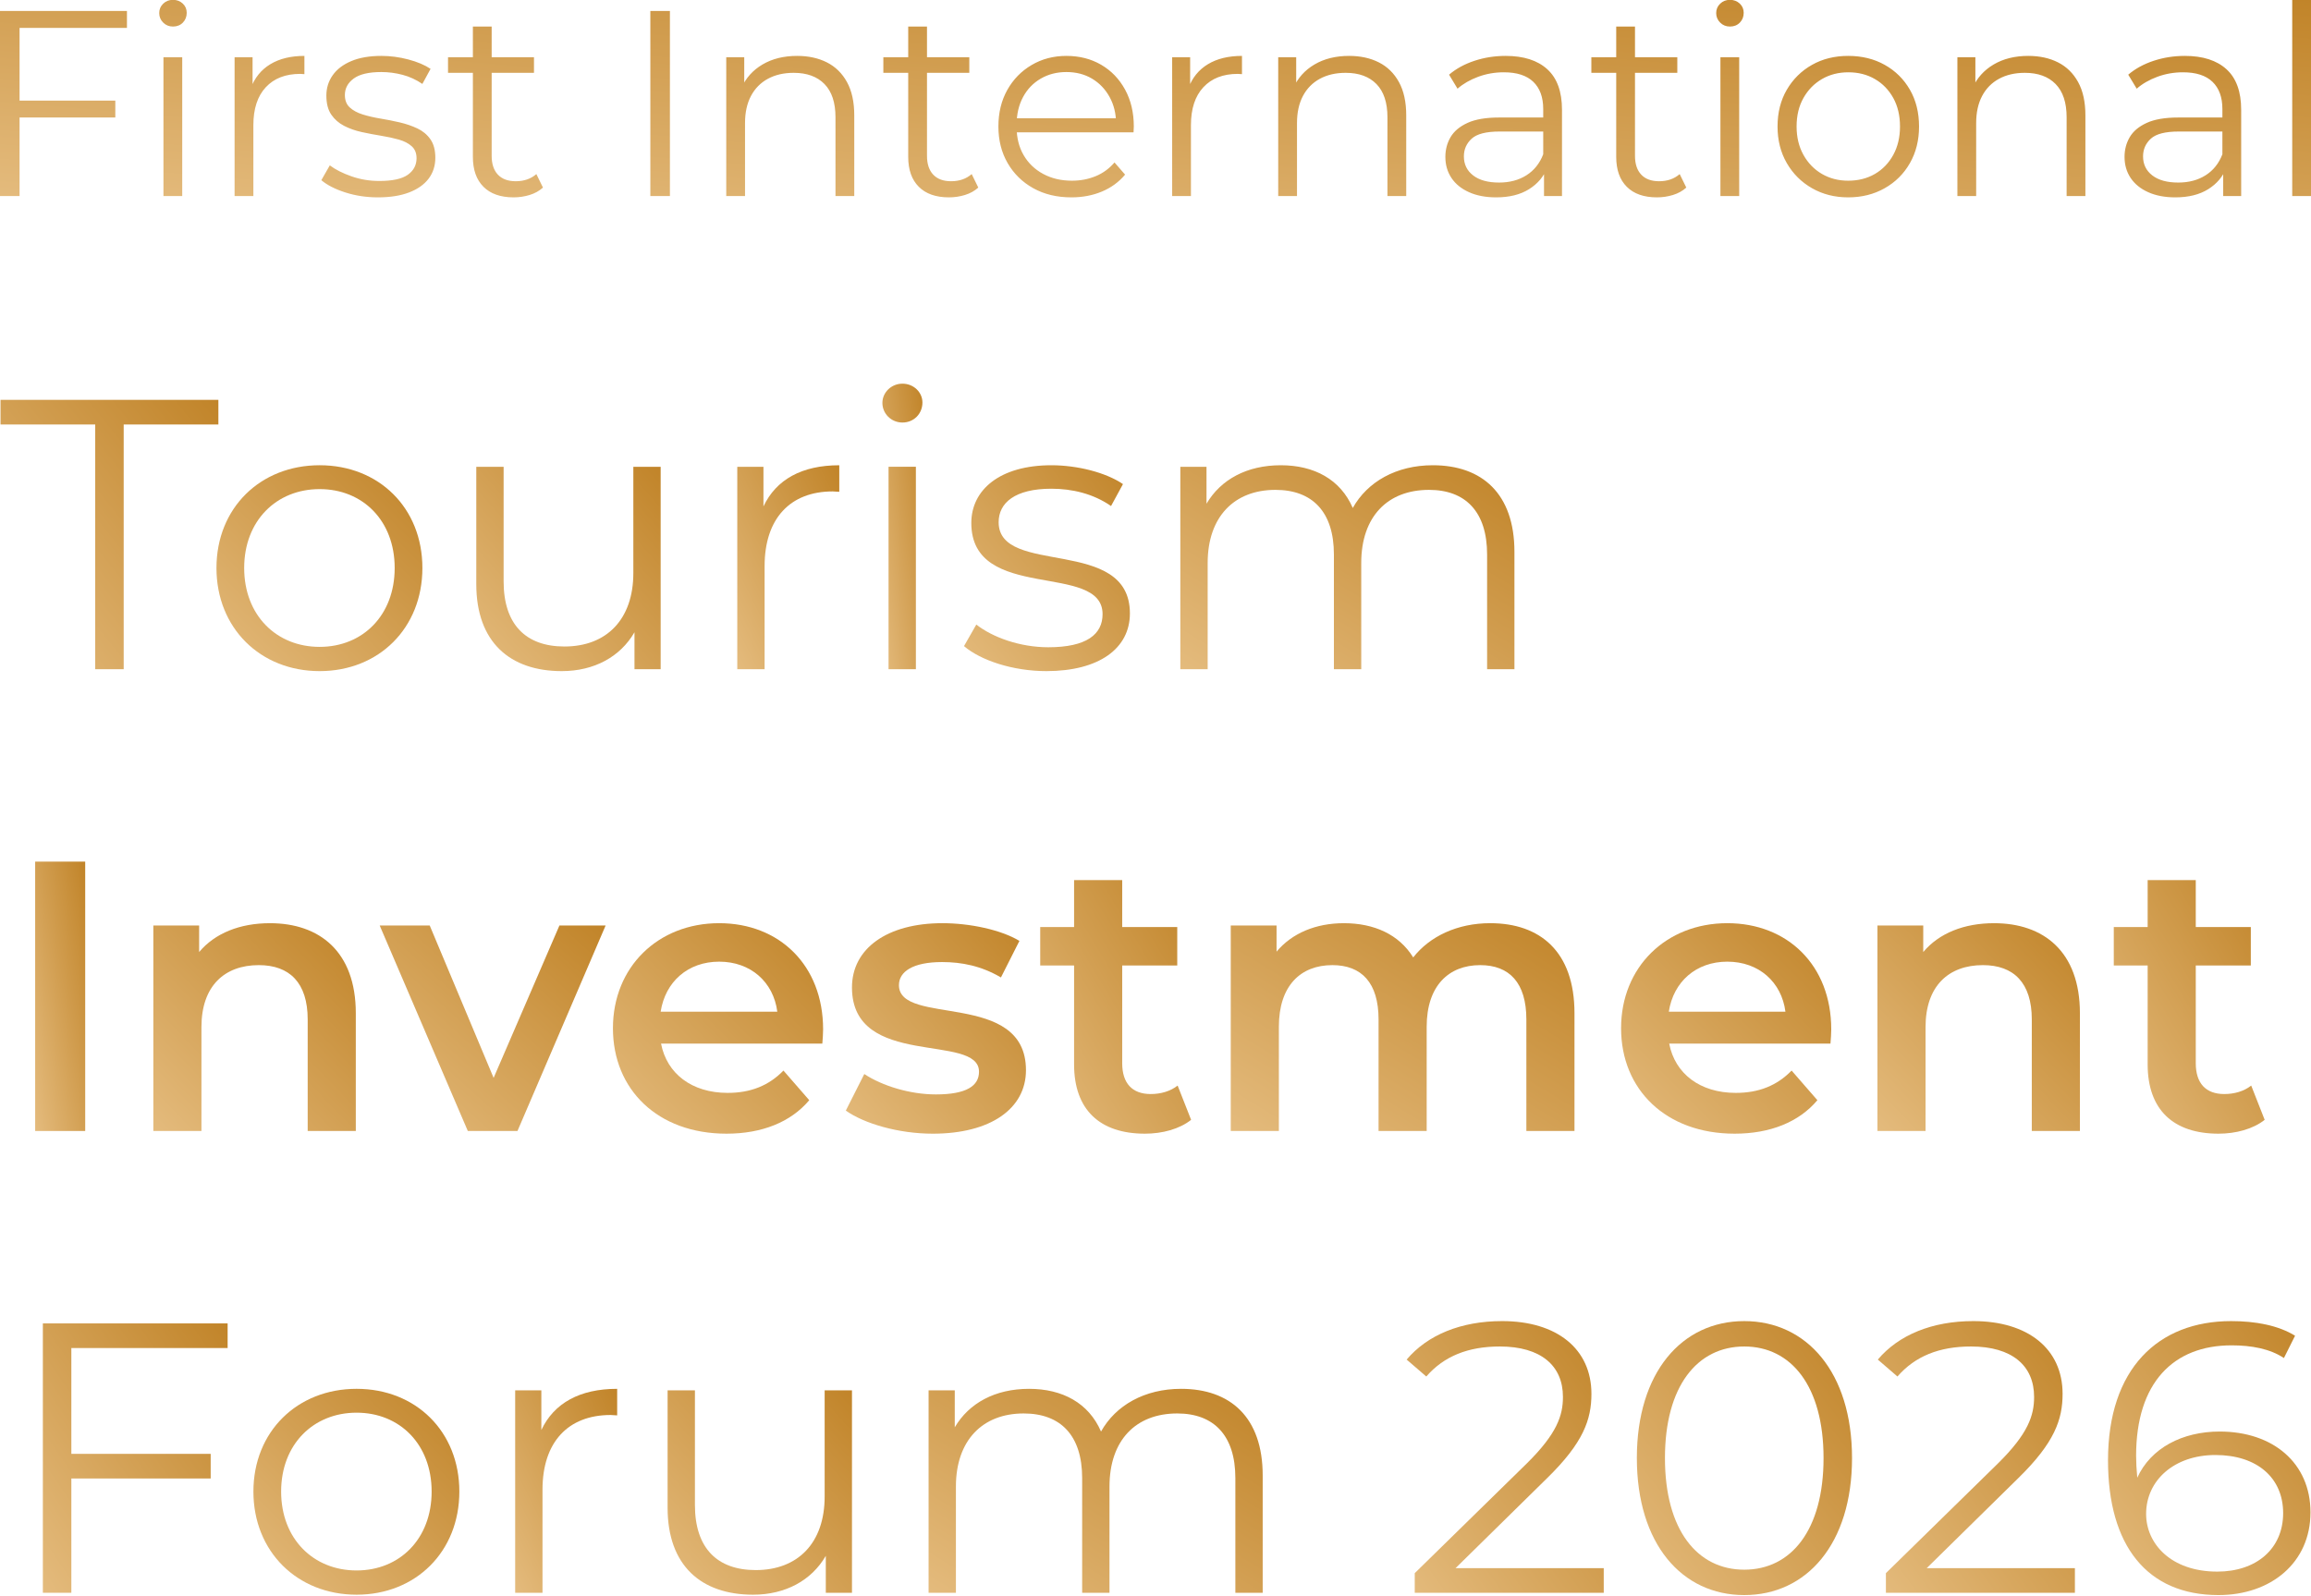
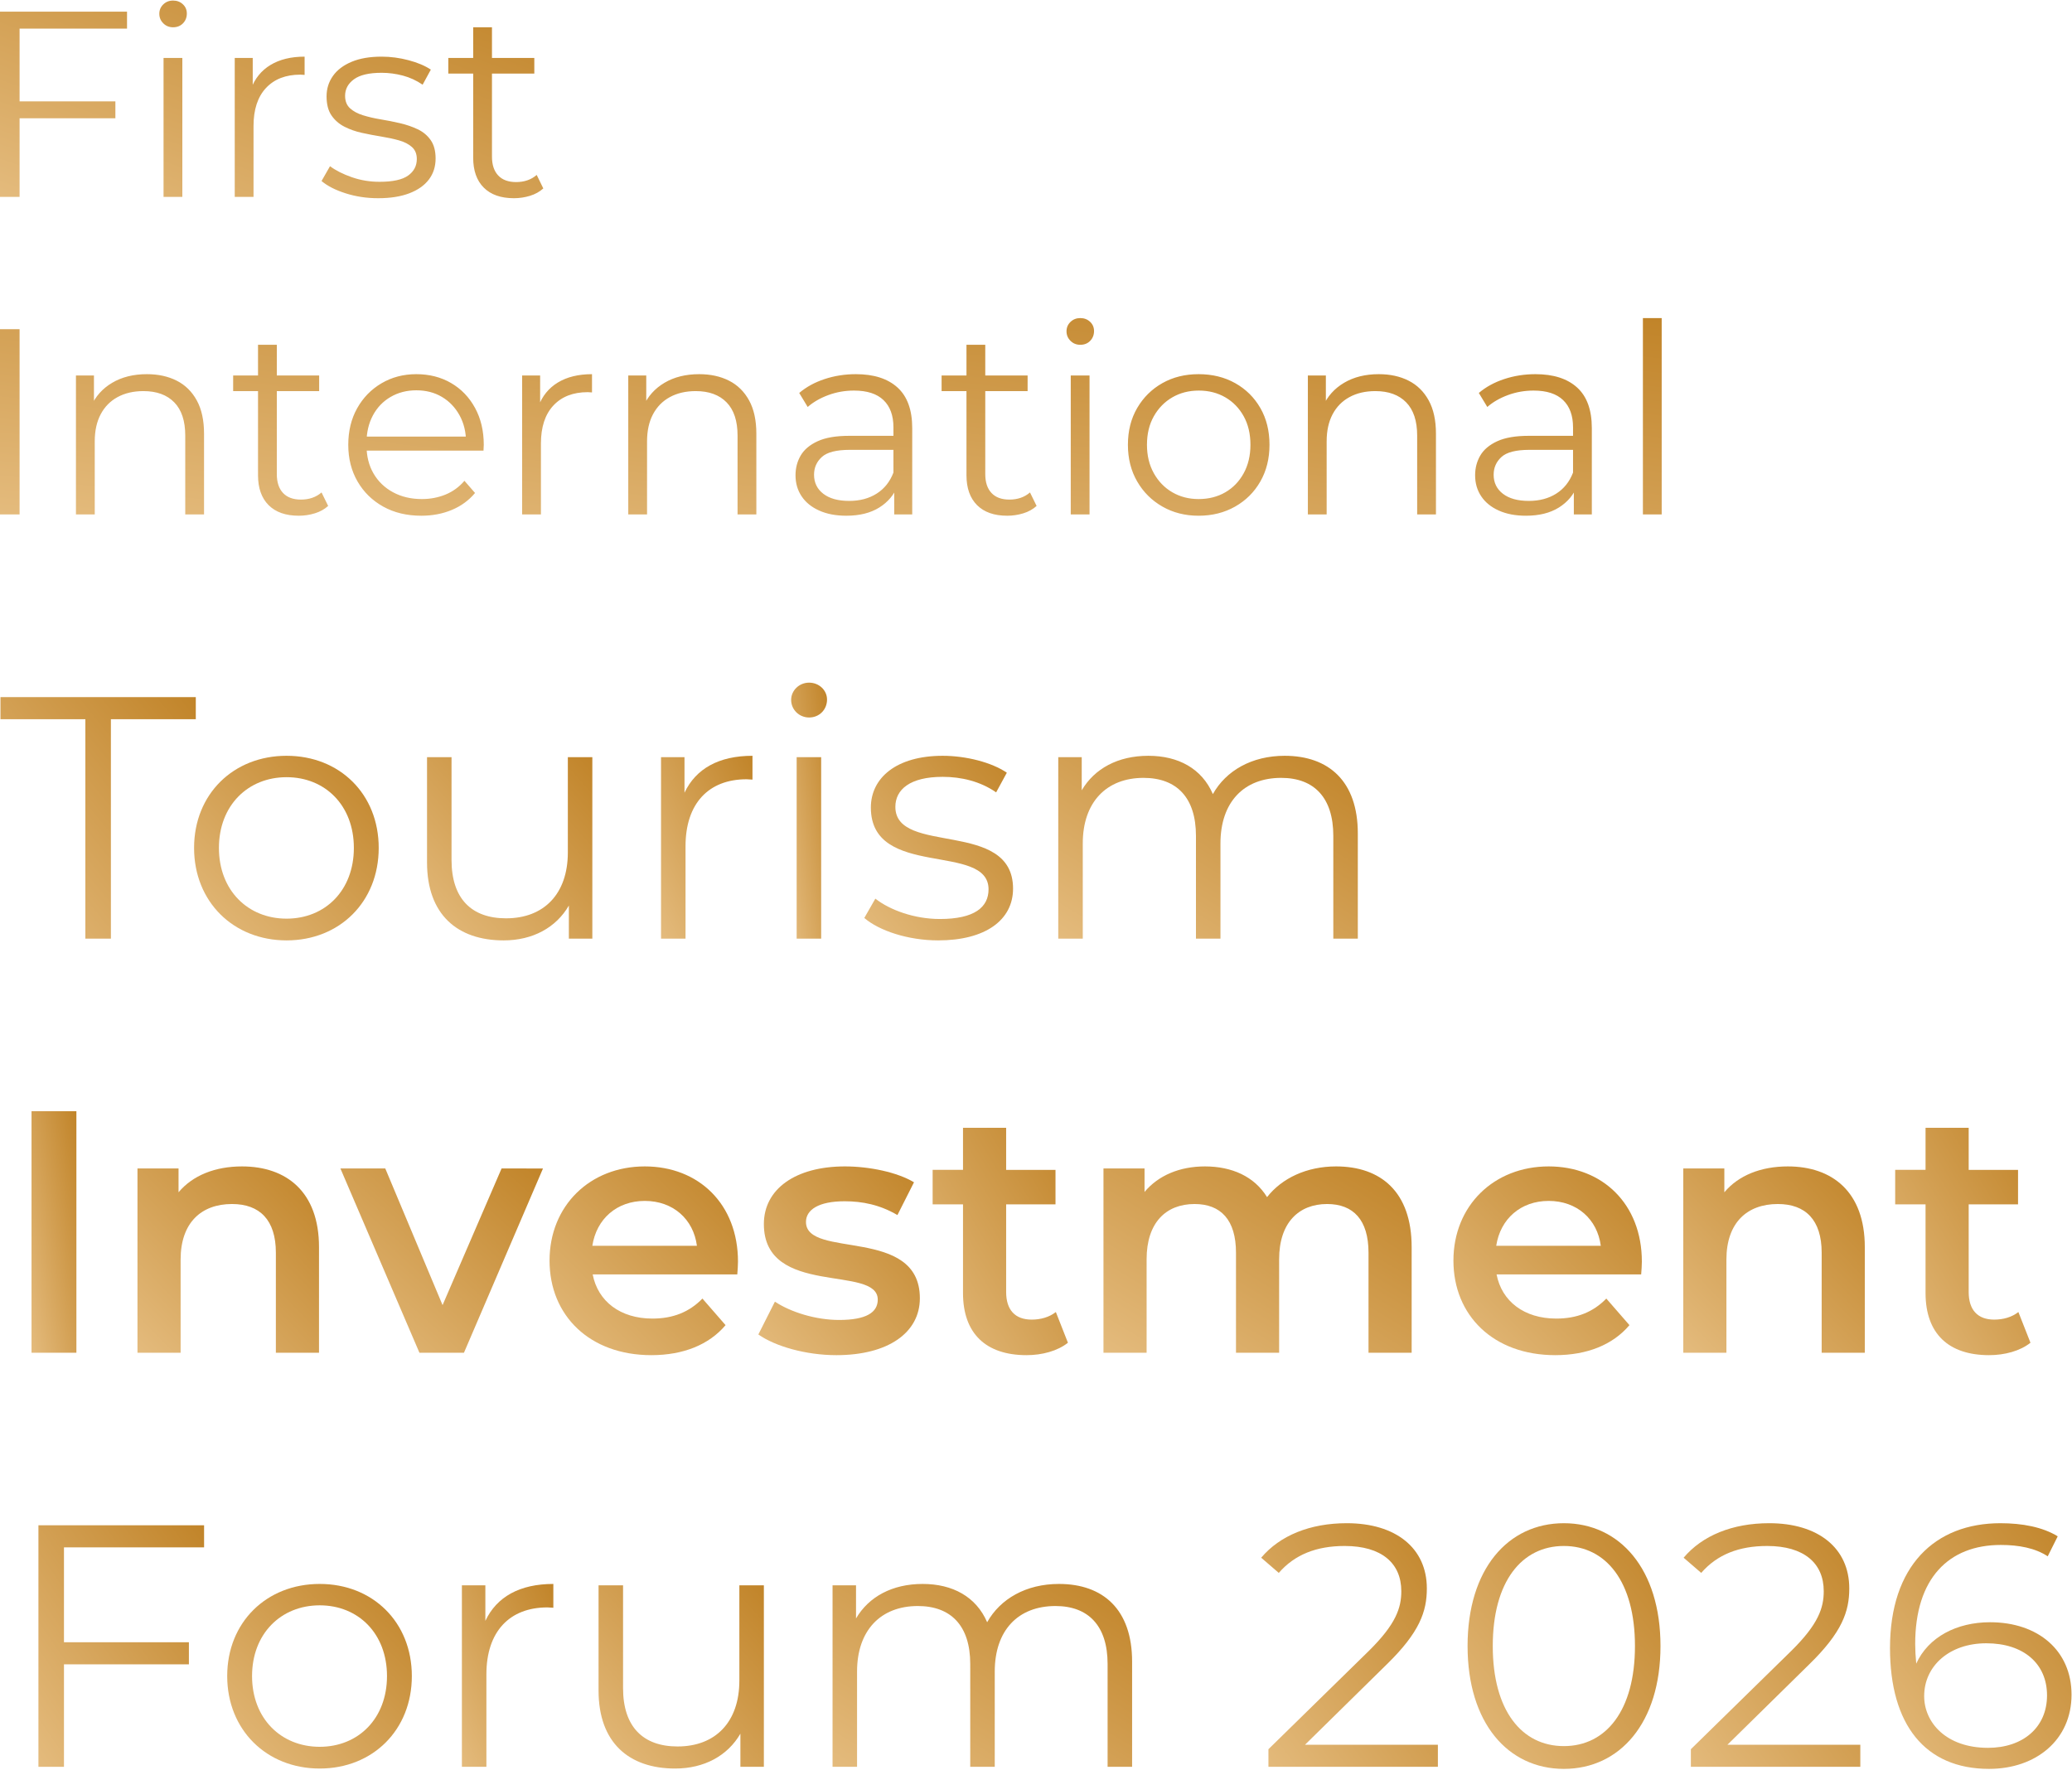
- <svg xmlns="http://www.w3.org/2000/svg" aria-label="First International Tourism Investment Forum 2026" viewBox="226.897 183.58 360.222 248.836">
+ <svg xmlns="http://www.w3.org/2000/svg" aria-label="First International Tourism Investment Forum 2026" viewBox="226.897 124.699 360.222 307.717">
  <defs>
    <linearGradient id="forum-wordmark-g" x1="0" x2="1" y1="1" y2="0">
      <stop offset="0" stop-color="#e4bb7d" />
      <stop offset="1" stop-color="#c18429" />
    </linearGradient>
  </defs>
  <g fill="url(#forum-wordmark-g)">
-     <path id="forum-wordmark-title" d="M229.947 214.146h-3.05v-28.858h19.788v2.639h-16.738zm14.924-12.244h-15.253v-2.639h15.253zm10.43 12.244h-2.927v-21.643h2.927zm-1.443-26.426q-.907 0-1.526-.618-.618-.618-.618-1.484t.618-1.463q.619-.598 1.526-.598t1.525.577.618 1.443q0 .907-.597 1.525-.598.618-1.546.618m12.532 26.426h-2.927v-21.643h2.803v5.895l-.288-1.031q.907-2.473 3.05-3.772 2.144-1.299 5.318-1.299v2.845q-.164 0-.329-.021-.165-.02-.33-.02-3.422 0-5.359 2.082-1.938 2.081-1.938 5.915zm19.417.206q-2.68 0-5.071-.763t-3.751-1.917l1.319-2.309q1.319.99 3.38 1.711t4.329.722q3.092 0 4.452-.969 1.361-.969 1.361-2.577 0-1.195-.763-1.875-.763-.681-1.999-1.031t-2.762-.598-3.03-.577q-1.505-.33-2.742-.969t-1.999-1.752-.763-2.968q0-1.773.99-3.174.989-1.402 2.906-2.206t4.679-.804q2.102 0 4.205.557 2.102.556 3.463 1.463l-1.278 2.35q-1.443-.989-3.092-1.422t-3.298-.433q-2.927 0-4.308 1.01t-1.381 2.577q0 1.236.763 1.937.762.701 2.02 1.093 1.257.391 2.762.639 1.504.247 3.009.597 1.505.351 2.762.949 1.257.597 2.02 1.69t.763 2.865q0 1.896-1.052 3.277-1.051 1.381-3.05 2.144-2 .763-4.844.763m21.148 0q-3.05 0-4.699-1.649t-1.649-4.659V187.72h2.927v20.159q0 1.897.968 2.927.969 1.031 2.783 1.031 1.938 0 3.216-1.113l1.03 2.102q-.866.784-2.082 1.155t-2.494.371m3.175-19.417h-13.398v-2.432h13.398zm21.189 19.211h-3.051v-28.858h3.051zm11.708 0H340.1v-21.643h2.803v5.936l-.453-1.113q1.03-2.35 3.298-3.69t5.4-1.34q2.639 0 4.638 1.01t3.133 3.072 1.134 5.194v12.574h-2.927v-12.285q0-3.422-1.711-5.174t-4.803-1.752q-2.308 0-4.019.927-1.711.928-2.639 2.68t-.927 4.225zm31.784.206q-3.05 0-4.699-1.649t-1.649-4.659V187.72h2.927v20.159q0 1.897.968 2.927.969 1.031 2.783 1.031 1.938 0 3.216-1.113l1.03 2.102q-.866.784-2.082 1.155t-2.494.371m3.175-19.417h-13.399v-2.432h13.399zm15.912 19.417q-3.38 0-5.936-1.423-2.556-1.422-3.999-3.916t-1.443-5.71q0-3.215 1.381-5.689 1.381-2.473 3.793-3.895t5.421-1.423q3.051 0 5.421 1.381t3.731 3.876q1.36 2.494 1.36 5.75 0 .207-.02.433-.021.227-.021.474h-18.84v-2.185h17.274l-1.155.866q0-2.35-1.01-4.184t-2.741-2.865-3.999-1.031q-2.226 0-3.999 1.031-1.772 1.03-2.762 2.885-.989 1.856-.989 4.247v.453q0 2.474 1.092 4.349t3.051 2.927 4.473 1.051q1.979 0 3.689-.7 1.711-.701 2.948-2.144l1.649 1.896q-1.443 1.732-3.607 2.639t-4.762.907m18.634-.206h-2.927v-21.643h2.803v5.895l-.288-1.031q.907-2.473 3.05-3.772 2.144-1.299 5.318-1.299v2.845q-.165 0-.33-.021-.164-.02-.329-.02-3.422 0-5.36 2.082-1.937 2.081-1.937 5.915zm16.531 0h-2.927v-21.643h2.803v5.936l-.453-1.113q1.03-2.35 3.298-3.69t5.4-1.34q2.639 0 4.638 1.01t3.133 3.072 1.134 5.194v12.574h-2.927v-12.285q0-3.422-1.711-5.174t-4.803-1.752q-2.308 0-4.019.927-1.711.928-2.638 2.68-.928 1.752-.928 4.225zm41.307 0h-2.803v-4.783l-.124-.783v-7.997q0-2.762-1.546-4.247t-4.596-1.484q-2.103 0-3.999.701t-3.216 1.855l-1.319-2.185q1.649-1.401 3.958-2.164 2.308-.763 4.864-.763 4.205 0 6.493 2.082t2.288 6.328zm-10.265.206q-2.432 0-4.225-.804-1.794-.804-2.742-2.226-.948-1.423-.948-3.278 0-1.69.804-3.071t2.638-2.226 4.927-.845h7.461v2.185h-7.379q-3.133 0-4.349 1.113t-1.216 2.762q0 1.855 1.443 2.968t4.04 1.113q2.473 0 4.266-1.134t2.618-3.277l.66 2.02q-.825 2.144-2.865 3.422t-5.133 1.278m25.065 0q-3.051 0-4.7-1.649t-1.649-4.659V187.72h2.927v20.159q0 1.897.969 2.927t2.783 1.031q1.937 0 3.215-1.113l1.031 2.102q-.866.784-2.082 1.155t-2.494.371m3.174-19.417h-13.398v-2.432h13.398zm9.647 19.211h-2.927v-21.643h2.927zm-1.443-26.426q-.907 0-1.525-.618-.619-.618-.619-1.484t.619-1.463q.618-.598 1.525-.598t1.525.577q.619.577.619 1.443 0 .907-.598 1.525t-1.546.618m18.427 26.632q-3.133 0-5.627-1.423-2.494-1.422-3.937-3.916t-1.443-5.71q0-3.256 1.443-5.73 1.443-2.473 3.917-3.875t5.647-1.402q3.216 0 5.71 1.402t3.916 3.875 1.423 5.73q0 3.216-1.423 5.71-1.422 2.494-3.937 3.916-2.514 1.423-5.689 1.423m0-2.598q2.35 0 4.164-1.051t2.865-2.968 1.051-4.432q0-2.556-1.051-4.452t-2.865-2.947-4.122-1.052-4.123 1.052q-1.814 1.051-2.886 2.947-1.071 1.896-1.071 4.452 0 2.515 1.071 4.432 1.072 1.917 2.886 2.968t4.081 1.051m19.953 2.392h-2.927v-21.643h2.804v5.936l-.454-1.113q1.031-2.35 3.298-3.69t5.4-1.34q2.639 0 4.638 1.01t3.133 3.072 1.134 5.194v12.574h-2.927v-12.285q0-3.422-1.711-5.174t-4.802-1.752q-2.309 0-4.02.927-1.711.928-2.638 2.68-.928 1.752-.928 4.225zm41.307 0h-2.803v-4.783l-.124-.783v-7.997q0-2.762-1.545-4.247-1.546-1.484-4.597-1.484-2.102 0-3.999.701-1.896.701-3.215 1.855l-1.32-2.185q1.649-1.401 3.958-2.164t4.865-.763q4.204 0 6.492 2.082t2.288 6.328zm-10.265.206q-2.432 0-4.225-.804t-2.742-2.226q-.948-1.423-.948-3.278 0-1.69.804-3.071t2.639-2.226 4.926-.845h7.462v2.185h-7.38q-3.133 0-4.349 1.113t-1.216 2.762q0 1.855 1.443 2.968t4.04 1.113q2.473 0 4.267-1.134 1.793-1.133 2.617-3.277l.66 2.02q-.824 2.144-2.865 3.422t-5.133 1.278m21.149-.206h-2.927v-30.589h2.927" />
+     <g id="forum-wordmark-title">
+       <path d="M230.301 158.935h-3.404v-32.206h22.084v2.944h-18.68zm16.656-13.665h-17.024v-2.944h17.024zm11.64 13.665h-3.267V134.78h3.267zm-1.61-29.492q-1.013 0-1.703-.69t-.69-1.656.69-1.634 1.703-.667q1.012 0 1.702.644.69.645.69 1.611 0 1.012-.667 1.702t-1.725.69m13.986 29.492h-3.266V134.78h3.128v6.579l-.322-1.15q1.012-2.76 3.405-4.21 2.392-1.449 5.935-1.449v3.175q-.184 0-.368-.023t-.368-.023q-3.819 0-5.981 2.323t-2.163 6.602zm21.67.23q-2.99 0-5.659-.851t-4.186-2.14l1.472-2.576q1.472 1.104 3.773 1.909 2.3.805 4.83.805 3.451 0 4.969-1.081t1.519-2.875q0-1.335-.851-2.094-.852-.759-2.232-1.15t-3.082-.667-3.382-.644q-1.679-.368-3.06-1.081-1.38-.714-2.231-1.956t-.851-3.312q0-1.979 1.104-3.543t3.244-2.462q2.139-.897 5.222-.897 2.346 0 4.692.621t3.865 1.634l-1.426 2.622q-1.61-1.104-3.451-1.587t-3.68-.483q-3.267 0-4.808 1.127-1.542 1.127-1.542 2.875 0 1.381.851 2.163.852.782 2.255 1.219t3.083.713q1.679.276 3.358.667t3.083 1.059q1.403.667 2.254 1.886t.851 3.198q0 2.116-1.173 3.657-1.173 1.542-3.405 2.393t-5.406.851m23.603 0q-3.405 0-5.245-1.84t-1.84-5.199v-22.683h3.266v22.499q0 2.116 1.081 3.266 1.082 1.15 3.106 1.15 2.162 0 3.589-1.242l1.15 2.347q-.966.874-2.323 1.288-1.358.414-2.784.414m3.543-21.67h-14.953v-2.715h14.953" />
+       <path d="M230.301 214.146h-3.404v-32.207h3.404zm13.067 0h-3.267v-24.155h3.129v6.625l-.506-1.242q1.15-2.623 3.681-4.118 2.53-1.495 6.027-1.495 2.944 0 5.176 1.127 2.231 1.127 3.496 3.428 1.266 2.3 1.266 5.797v14.033h-3.267v-13.711q0-3.819-1.909-5.774t-5.36-1.956q-2.577 0-4.486 1.036-1.91 1.035-2.945 2.99t-1.035 4.716zm35.473.23q-3.405 0-5.245-1.841t-1.841-5.199v-22.682h3.267v22.498q0 2.117 1.081 3.267t3.106 1.15q2.162 0 3.589-1.242l1.15 2.346q-.966.874-2.324 1.288t-2.783.415m3.542-21.671h-14.952v-2.714h14.952zm17.76 21.671q-3.773 0-6.625-1.588-2.853-1.587-4.463-4.371-1.611-2.783-1.611-6.372t1.542-6.349q1.541-2.761 4.233-4.348t6.05-1.587q3.404 0 6.05 1.541t4.164 4.325q1.518 2.783 1.518 6.418 0 .23-.023.483t-.023.529h-21.026v-2.438h19.278l-1.289.966q0-2.622-1.127-4.67t-3.059-3.197q-1.933-1.151-4.463-1.151-2.485 0-4.463 1.151-1.979 1.15-3.083 3.22t-1.104 4.739v.506q0 2.761 1.219 4.854t3.405 3.267 4.992 1.173q2.208 0 4.118-.782 1.909-.782 3.289-2.393l1.841 2.117q-1.611 1.932-4.026 2.944t-5.314 1.013m20.796-.23h-3.267v-24.155h3.129v6.579l-.322-1.15q1.012-2.761 3.404-4.21t5.936-1.449v3.174q-.184 0-.368-.023-.185-.023-.369-.023-3.818 0-5.981 2.324t-2.162 6.602zm18.449 0h-3.266v-24.155h3.128v6.625l-.506-1.242q1.151-2.623 3.681-4.118t6.027-1.495q2.945 0 5.176 1.127t3.497 3.428q1.265 2.3 1.265 5.797v14.033h-3.267v-13.711q0-3.819-1.909-5.774t-5.36-1.956q-2.576 0-4.486 1.036-1.909 1.035-2.944 2.99-1.036 1.956-1.036 4.716zm46.101 0h-3.128v-5.338l-.138-.874v-8.925q0-3.083-1.726-4.739-1.725-1.657-5.13-1.657-2.346 0-4.462.783-2.117.782-3.589 2.07l-1.472-2.439q1.84-1.564 4.416-2.415t5.429-.851q4.693 0 7.247 2.323 2.553 2.324 2.553 7.063zm-11.456.23q-2.714 0-4.716-.898-2.001-.897-3.059-2.484t-1.059-3.658q0-1.886.898-3.427.897-1.542 2.944-2.485 2.048-.943 5.498-.943h8.328v2.438h-8.236q-3.496 0-4.854 1.243-1.357 1.242-1.357 3.082 0 2.071 1.61 3.313t4.509 1.242q2.761 0 4.762-1.265 2.002-1.265 2.922-3.658l.736 2.255q-.92 2.392-3.198 3.818t-5.728 1.427m27.974 0q-3.405 0-5.245-1.841t-1.841-5.199v-22.682h3.267v22.498q0 2.117 1.081 3.267t3.106 1.15q2.162 0 3.588-1.242l1.151 2.346q-.967.874-2.324 1.288t-2.783.415m3.542-21.671h-14.953v-2.714h14.953zm10.766 21.441h-3.266v-24.155h3.266zm-1.61-29.492q-1.012 0-1.702-.69t-.69-1.657q0-.966.69-1.633t1.702-.667 1.702.644.69 1.61q0 1.013-.667 1.703t-1.725.69m20.566 29.722q-3.497 0-6.28-1.588-2.784-1.587-4.394-4.371-1.61-2.783-1.61-6.372 0-3.635 1.61-6.395 1.61-2.761 4.371-4.325 2.76-1.564 6.303-1.564 3.589 0 6.372 1.564t4.371 4.325q1.587 2.76 1.587 6.395 0 3.589-1.587 6.372t-4.394 4.371q-2.806 1.588-6.349 1.588m0-2.899q2.622 0 4.647-1.173 2.024-1.173 3.197-3.313 1.174-2.139 1.174-4.946 0-2.852-1.174-4.969-1.173-2.116-3.197-3.289t-4.601-1.174q-2.577 0-4.601 1.174t-3.221 3.289q-1.196 2.117-1.196 4.969 0 2.807 1.196 4.946 1.197 2.14 3.221 3.313t4.555 1.173m22.268 2.669h-3.266v-24.155h3.128v6.625l-.506-1.242q1.15-2.623 3.681-4.118 2.53-1.495 6.027-1.495 2.945 0 5.176 1.127t3.497 3.428q1.265 2.3 1.265 5.797v14.033h-3.267v-13.711q0-3.819-1.909-5.774t-5.36-1.956q-2.577 0-4.486 1.036-1.909 1.035-2.945 2.99t-1.035 4.716zm46.101 0h-3.128v-5.338l-.139-.874v-8.925q0-3.083-1.725-4.739-1.725-1.657-5.13-1.657-2.346 0-4.463.783-2.116.782-3.588 2.07l-1.473-2.439q1.841-1.564 4.417-2.415 2.577-.851 5.429-.851 4.693 0 7.247 2.323 2.553 2.324 2.553 7.063zm-11.456.23q-2.715 0-4.716-.898-2.001-.897-3.06-2.484-1.058-1.587-1.058-3.658 0-1.886.897-3.427.898-1.542 2.945-2.485t5.498-.943h8.328v2.438h-8.236q-3.497 0-4.854 1.243-1.357 1.242-1.357 3.082 0 2.071 1.61 3.313t4.509 1.242q2.761 0 4.762-1.265t2.921-3.658l.737 2.255q-.921 2.392-3.198 3.818t-5.728 1.427m23.602-.23h-3.266v-34.139h3.266" />
+     </g>
    <g id="forum-wordmark-line-1">
      <path d="M241.738 249.76h-14.76v-3.84h33.959v3.84h-14.76v38.158h-4.44Z" />
      <path d="M288.417 272.139c0-7.38-4.979-12.3-11.699-12.3s-11.76 4.92-11.76 12.3 5.04 12.299 11.76 12.299 11.699-4.92 11.699-12.3m-27.779 0c0-9.36 6.84-16.02 16.08-16.02s16.019 6.66 16.019 16.02-6.779 16.08-16.019 16.08-16.08-6.72-16.08-16.08" />
      <path d="M329.876 256.36v31.558h-4.08v-5.76c-2.22 3.84-6.299 6.06-11.339 6.06-8.04 0-13.32-4.5-13.32-13.56V256.36h4.26v17.88c0 6.72 3.48 10.14 9.48 10.14 6.6 0 10.74-4.26 10.74-11.46v-16.56Z" />
      <path d="M357.717 256.12v4.14c-.36 0-.72-.06-1.02-.06-6.6 0-10.619 4.2-10.619 11.64v16.078h-4.26V256.36h4.08v6.18c1.98-4.2 6-6.42 11.82-6.42" />
      <path d="M365.398 256.359h4.26v31.559h-4.26Zm-.96-9.96c0-1.619 1.38-2.999 3.12-2.999s3.12 1.32 3.12 2.94c0 1.74-1.32 3.119-3.12 3.119-1.74 0-3.12-1.379-3.12-3.06" />
      <path d="m377.158 284.318 1.92-3.36c2.52 1.98 6.78 3.54 11.22 3.54 6 0 8.46-2.04 8.46-5.16 0-8.22-20.46-1.74-20.46-14.219 0-5.16 4.44-9 12.48-9 4.08 0 8.52 1.14 11.16 2.94l-1.86 3.42c-2.76-1.92-6.06-2.7-9.3-2.7-5.7 0-8.22 2.22-8.22 5.22 0 8.52 20.46 2.1 20.46 14.22 0 5.46-4.8 8.998-13.02 8.998-5.22 0-10.26-1.679-12.84-3.899" />
      <path d="M462.956 269.619v18.299h-4.26v-17.88c0-6.66-3.359-10.08-9.059-10.08-6.48 0-10.56 4.202-10.56 11.4v16.56h-4.26v-17.88c0-6.66-3.359-10.08-9.119-10.08-6.42 0-10.559 4.202-10.559 11.4v16.56h-4.261V256.36h4.08v5.759c2.221-3.78 6.3-6 11.58-6 5.22 0 9.3 2.22 11.22 6.66 2.279-4.08 6.779-6.66 12.479-6.66 7.68 0 12.719 4.44 12.719 13.5" />
    </g>
    <g id="forum-wordmark-line-2">
      <path d="M232.378 317.92h7.8v41.998h-7.8Z" />
      <path d="M282.357 341.559v18.359h-7.5v-17.4c0-5.7-2.82-8.46-7.62-8.46-5.34 0-8.94 3.24-8.94 9.66v16.2h-7.5v-32.04h7.14v4.14c2.46-2.938 6.36-4.498 11.04-4.498 7.68 0 13.38 4.379 13.38 14.039" />
      <path d="m321.297 327.879-13.74 32.039h-7.74l-13.738-32.04h7.799l9.96 23.76 10.259-23.76Z" />
      <path d="M329.878 341.318h18.179c-.6-4.62-4.14-7.8-9.06-7.8-4.86 0-8.4 3.12-9.12 7.8m25.2 4.98h-25.14c.9 4.68 4.8 7.68 10.38 7.68 3.6 0 6.42-1.14 8.7-3.48l4.02 4.62c-2.88 3.42-7.38 5.22-12.9 5.22-10.74 0-17.7-6.9-17.7-16.44s7.02-16.379 16.56-16.379c9.36 0 16.2 6.54 16.2 16.56 0 .6-.06 1.5-.12 2.218" />
      <path d="m358.738 356.738 2.88-5.7c2.82 1.86 7.14 3.18 11.16 3.18 4.739 0 6.719-1.32 6.719-3.54 0-6.12-19.8-.36-19.8-13.139 0-6.06 5.46-10.02 14.1-10.02 4.26 0 9.12 1.02 12 2.76l-2.88 5.7c-3.06-1.8-6.12-2.4-9.18-2.4-4.56 0-6.72 1.5-6.72 3.6 0 6.48 19.8.72 19.8 13.26 0 5.998-5.52 9.9-14.52 9.9-5.34 0-10.68-1.562-13.56-3.6" />
      <path d="M412.558 358.178c-1.8 1.44-4.5 2.16-7.2 2.16-7.02 0-11.04-3.72-11.04-10.8v-15.42h-5.28v-6h5.28V320.8h7.5v7.319h8.58v6h-8.58v15.24c0 3.12 1.56 4.799 4.44 4.799 1.56 0 3.06-.42 4.2-1.32Z" />
      <path d="M472.316 341.559v18.359h-7.5v-17.4c0-5.7-2.64-8.46-7.199-8.46-4.92 0-8.34 3.24-8.34 9.6v16.26h-7.5v-17.4c0-5.7-2.64-8.46-7.199-8.46-4.98 0-8.34 3.24-8.34 9.6v16.26h-7.5v-32.04h7.14v4.08c2.4-2.878 6.12-4.438 10.5-4.438 4.68 0 8.58 1.739 10.8 5.339 2.578-3.3 6.9-5.34 11.998-5.34 7.74 0 13.14 4.38 13.14 14.04" />
      <path d="M487.019 341.318h18.178c-.6-4.62-4.14-7.8-9.06-7.8-4.858 0-8.398 3.12-9.118 7.8m25.197 4.98H487.08c.9 4.68 4.798 7.68 10.379 7.68 3.6 0 6.42-1.14 8.7-3.48l4.02 4.62c-2.88 3.42-7.38 5.22-12.9 5.22-10.74 0-17.7-6.9-17.7-16.44s7.02-16.379 16.56-16.379c9.36 0 16.199 6.54 16.199 16.56 0 .6-.06 1.5-.12 2.218" />
      <path d="M551.098 341.559v18.359h-7.5v-17.4c0-5.7-2.82-8.46-7.62-8.46-5.34 0-8.94 3.24-8.94 9.66v16.2h-7.5v-32.04h7.14v4.14c2.46-2.938 6.36-4.498 11.04-4.498 7.68 0 13.38 4.379 13.38 14.039" />
      <path d="M579.898 358.178c-1.8 1.44-4.5 2.16-7.2 2.16-7.02 0-11.04-3.72-11.04-10.8v-15.42h-5.28v-6h5.28V320.8h7.5v7.319h8.58v6h-8.58v15.24c0 3.12 1.56 4.799 4.44 4.799 1.56 0 3.06-.42 4.2-1.32Z" />
    </g>
    <g id="forum-wordmark-line-3">
      <path d="M238.018 393.76v16.499h21.72v3.84h-21.72v17.819h-4.44V389.92h28.8v3.84Z" />
      <path d="M294.177 416.139c0-7.38-4.98-12.3-11.7-12.3s-11.76 4.92-11.76 12.3 5.04 12.3 11.76 12.3 11.7-4.92 11.7-12.3m-27.78 0c0-9.36 6.84-16.02 16.08-16.02s16.02 6.66 16.02 16.02-6.78 16.079-16.02 16.079-16.08-6.72-16.08-16.08" />
      <path d="M323.097 400.12v4.14c-.36 0-.72-.06-1.02-.06-6.6 0-10.619 4.198-10.619 11.64v16.078h-4.26V400.36h4.08v6.18c1.98-4.2 6-6.42 11.82-6.42" />
      <path d="M359.697 400.36v31.558h-4.08v-5.76c-2.22 3.84-6.3 6.06-11.34 6.06-8.04 0-13.32-4.5-13.32-13.56V400.36h4.26v17.88c0 6.72 3.48 10.14 9.48 10.14 6.6 0 10.74-4.26 10.74-11.46v-16.56Z" />
      <path d="M423.716 413.62v18.298h-4.26V414.04c0-6.66-3.36-10.08-9.06-10.08-6.48 0-10.56 4.2-10.56 11.4v16.56h-4.26v-17.88c0-6.66-3.36-10.08-9.118-10.08-6.42 0-10.56 4.2-10.56 11.4v16.56h-4.26v-31.56h4.08v5.76c2.22-3.78 6.3-6 11.58-6 5.219 0 9.299 2.22 11.219 6.66 2.28-4.08 6.78-6.66 12.48-6.66 7.68 0 12.719 4.44 12.719 13.5" />
      <path d="M476.877 428.078v3.84h-29.46v-3.06l17.46-17.099c4.74-4.68 5.64-7.5 5.64-10.38 0-4.86-3.42-7.86-9.84-7.86-4.92 0-8.698 1.5-11.46 4.68l-3.06-2.64c3.24-3.839 8.46-6 14.88-6 8.52 0 13.92 4.321 13.92 11.34 0 4.02-1.26 7.62-6.9 13.14l-14.28 14.04Z" />
      <path d="M511.138 410.919c0-11.22-5.04-17.4-12.36-17.4s-12.36 6.18-12.36 17.4 5.04 17.399 12.36 17.399 12.36-6.18 12.36-17.4m-29.1 0c0-13.38 7.02-21.358 16.74-21.358s16.799 7.979 16.799 21.359c0 13.379-7.08 21.359-16.798 21.359-9.72 0-16.74-7.98-16.74-21.36" />
      <path d="M550.317 428.078v3.84h-29.459v-3.06l17.46-17.099c4.74-4.68 5.64-7.5 5.64-10.38 0-4.86-3.42-7.86-9.84-7.86-4.92 0-8.7 1.5-11.46 4.68l-3.06-2.64c3.24-3.839 8.46-6 14.88-6 8.52 0 13.92 4.321 13.92 11.34 0 4.02-1.26 7.62-6.9 13.14l-14.28 14.04Z" />
      <path d="M582.777 419.498c0-5.52-4.08-9.06-10.56-9.06-6.419 0-10.799 3.96-10.799 9.18 0 4.62 3.84 9 11.1 9 6.06 0 10.26-3.54 10.26-9.12m4.26-.119c0 7.859-6.18 12.899-14.34 12.899-11.16 0-17.22-7.74-17.22-20.999 0-14.28 7.8-21.719 19.2-21.719 3.78 0 7.32.66 9.958 2.28l-1.739 3.479c-2.16-1.439-5.04-1.979-8.16-1.979-9.06 0-14.879 5.819-14.879 17.219 0 .96.06 2.16.18 3.419 2.1-4.619 7.02-7.199 12.84-7.199 8.338 0 14.16 4.92 14.16 12.6" />
    </g>
  </g>
</svg>
